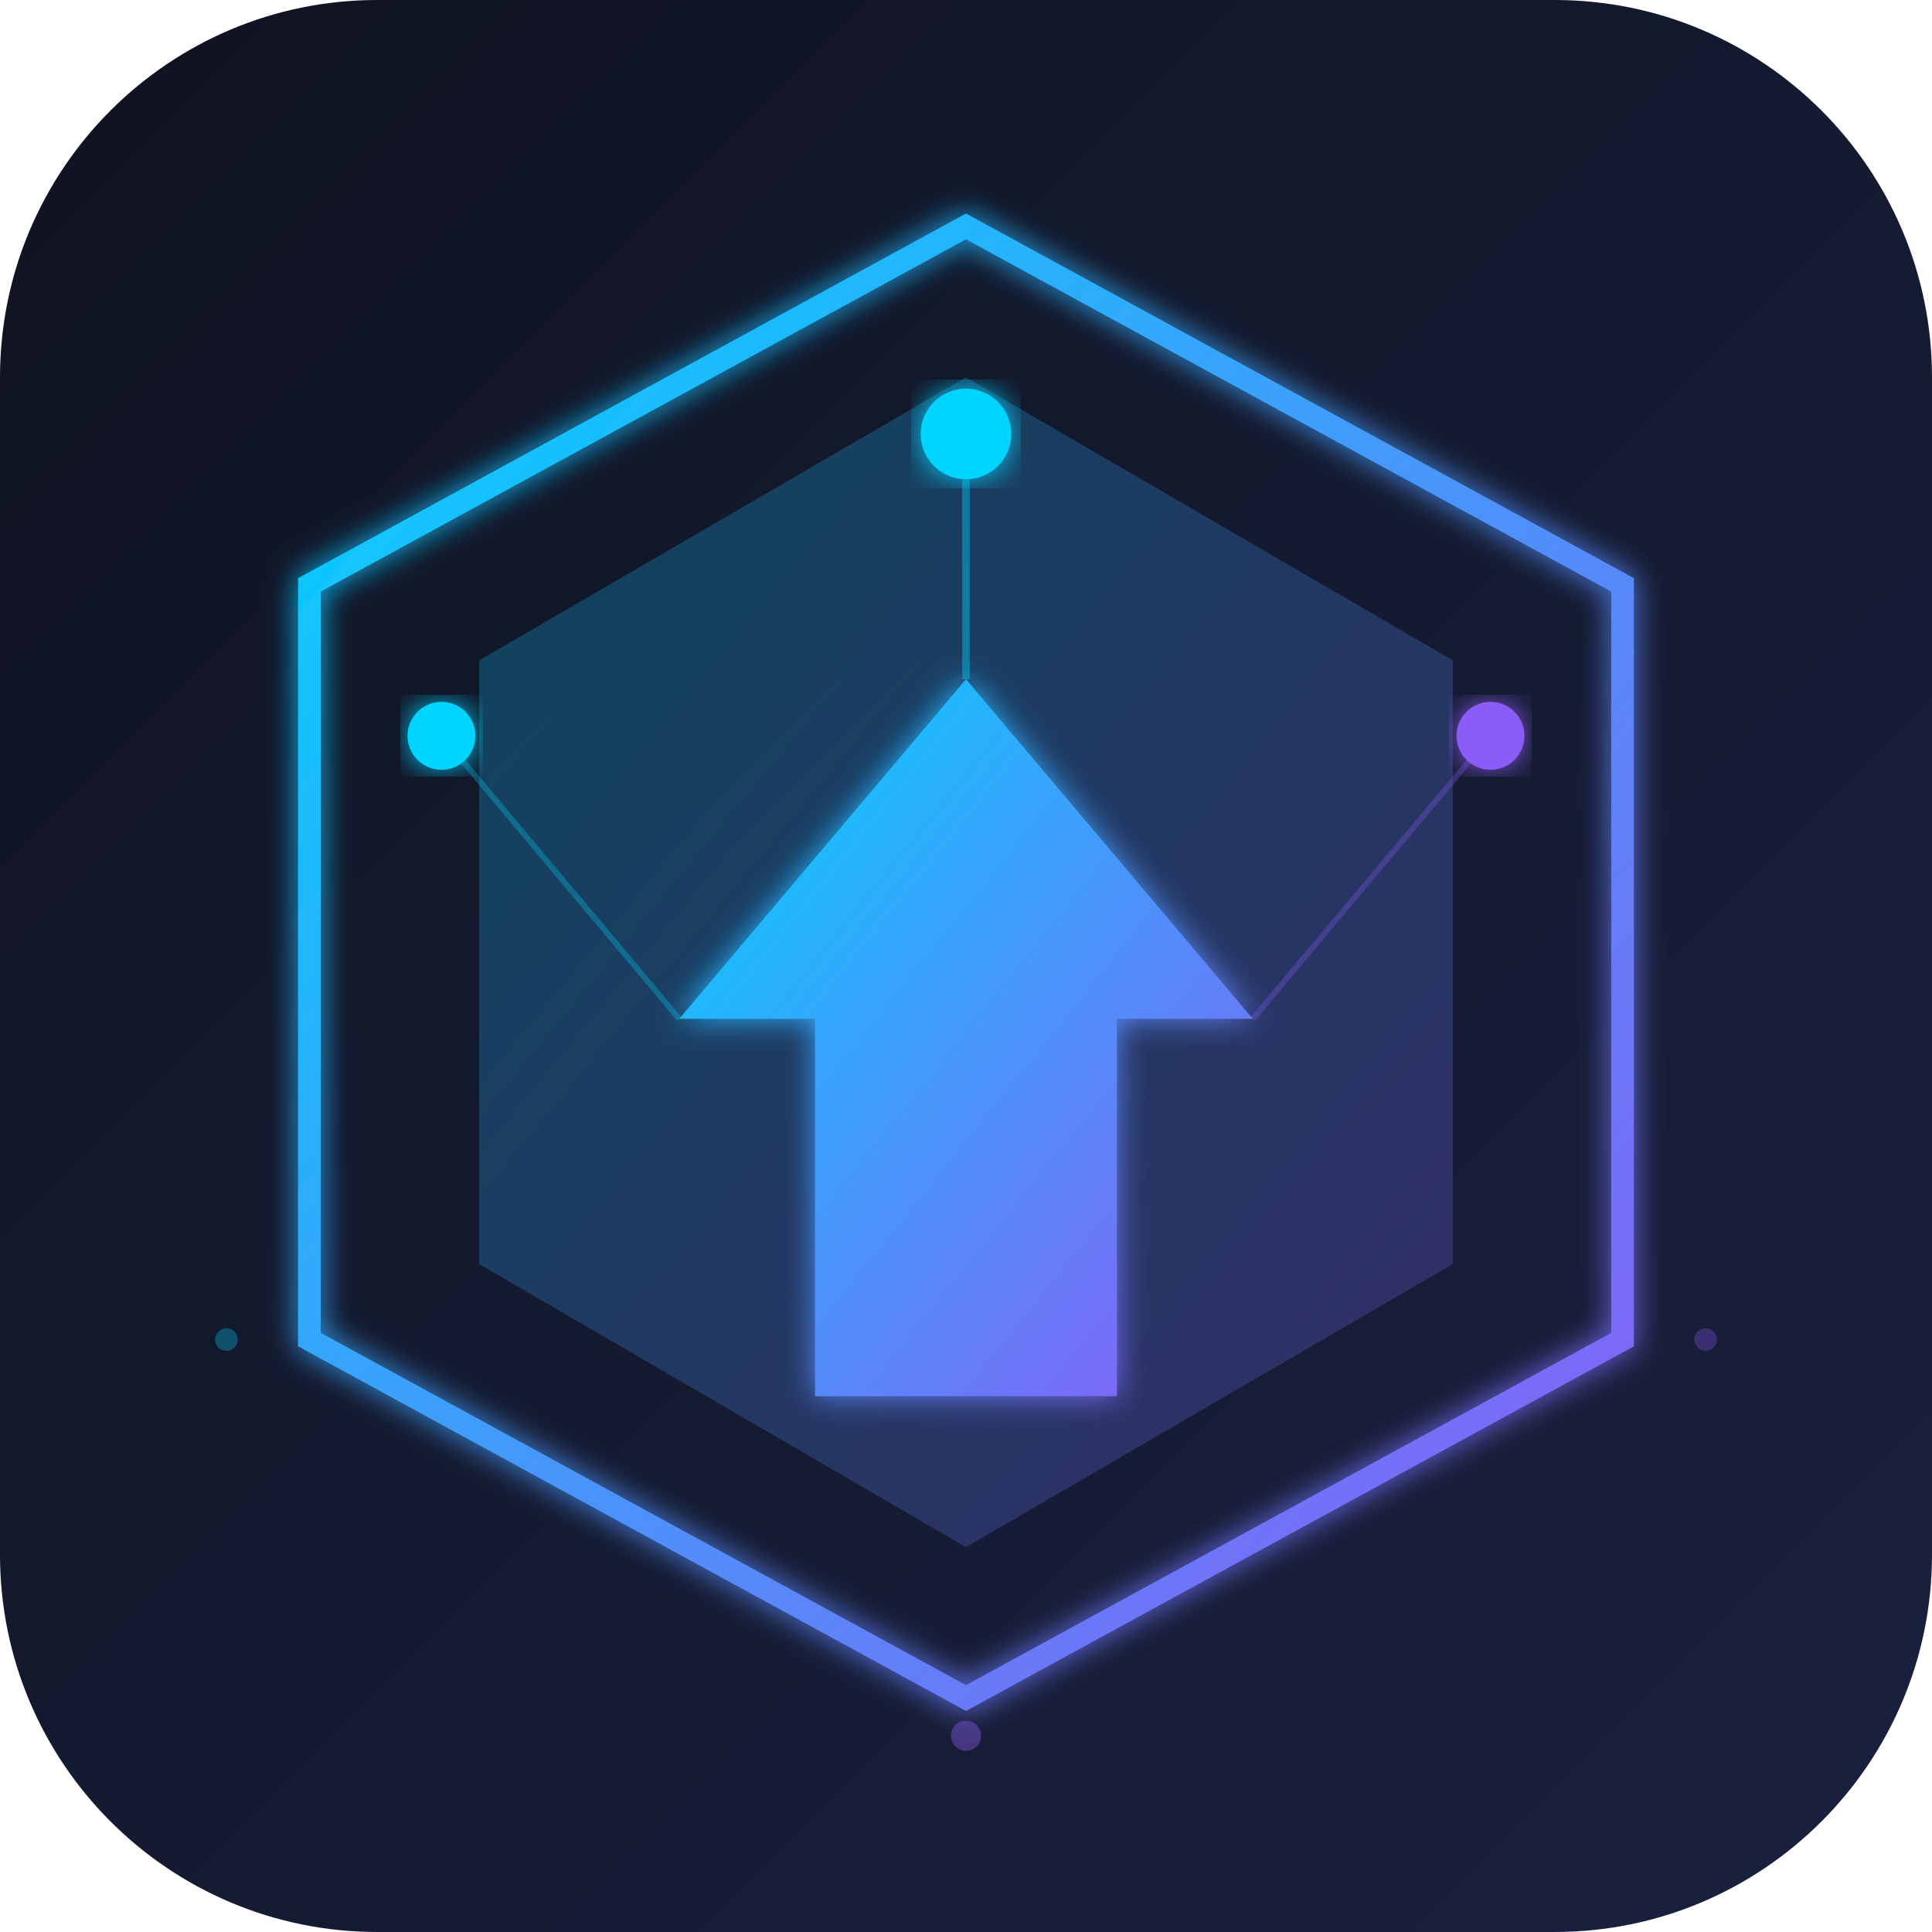
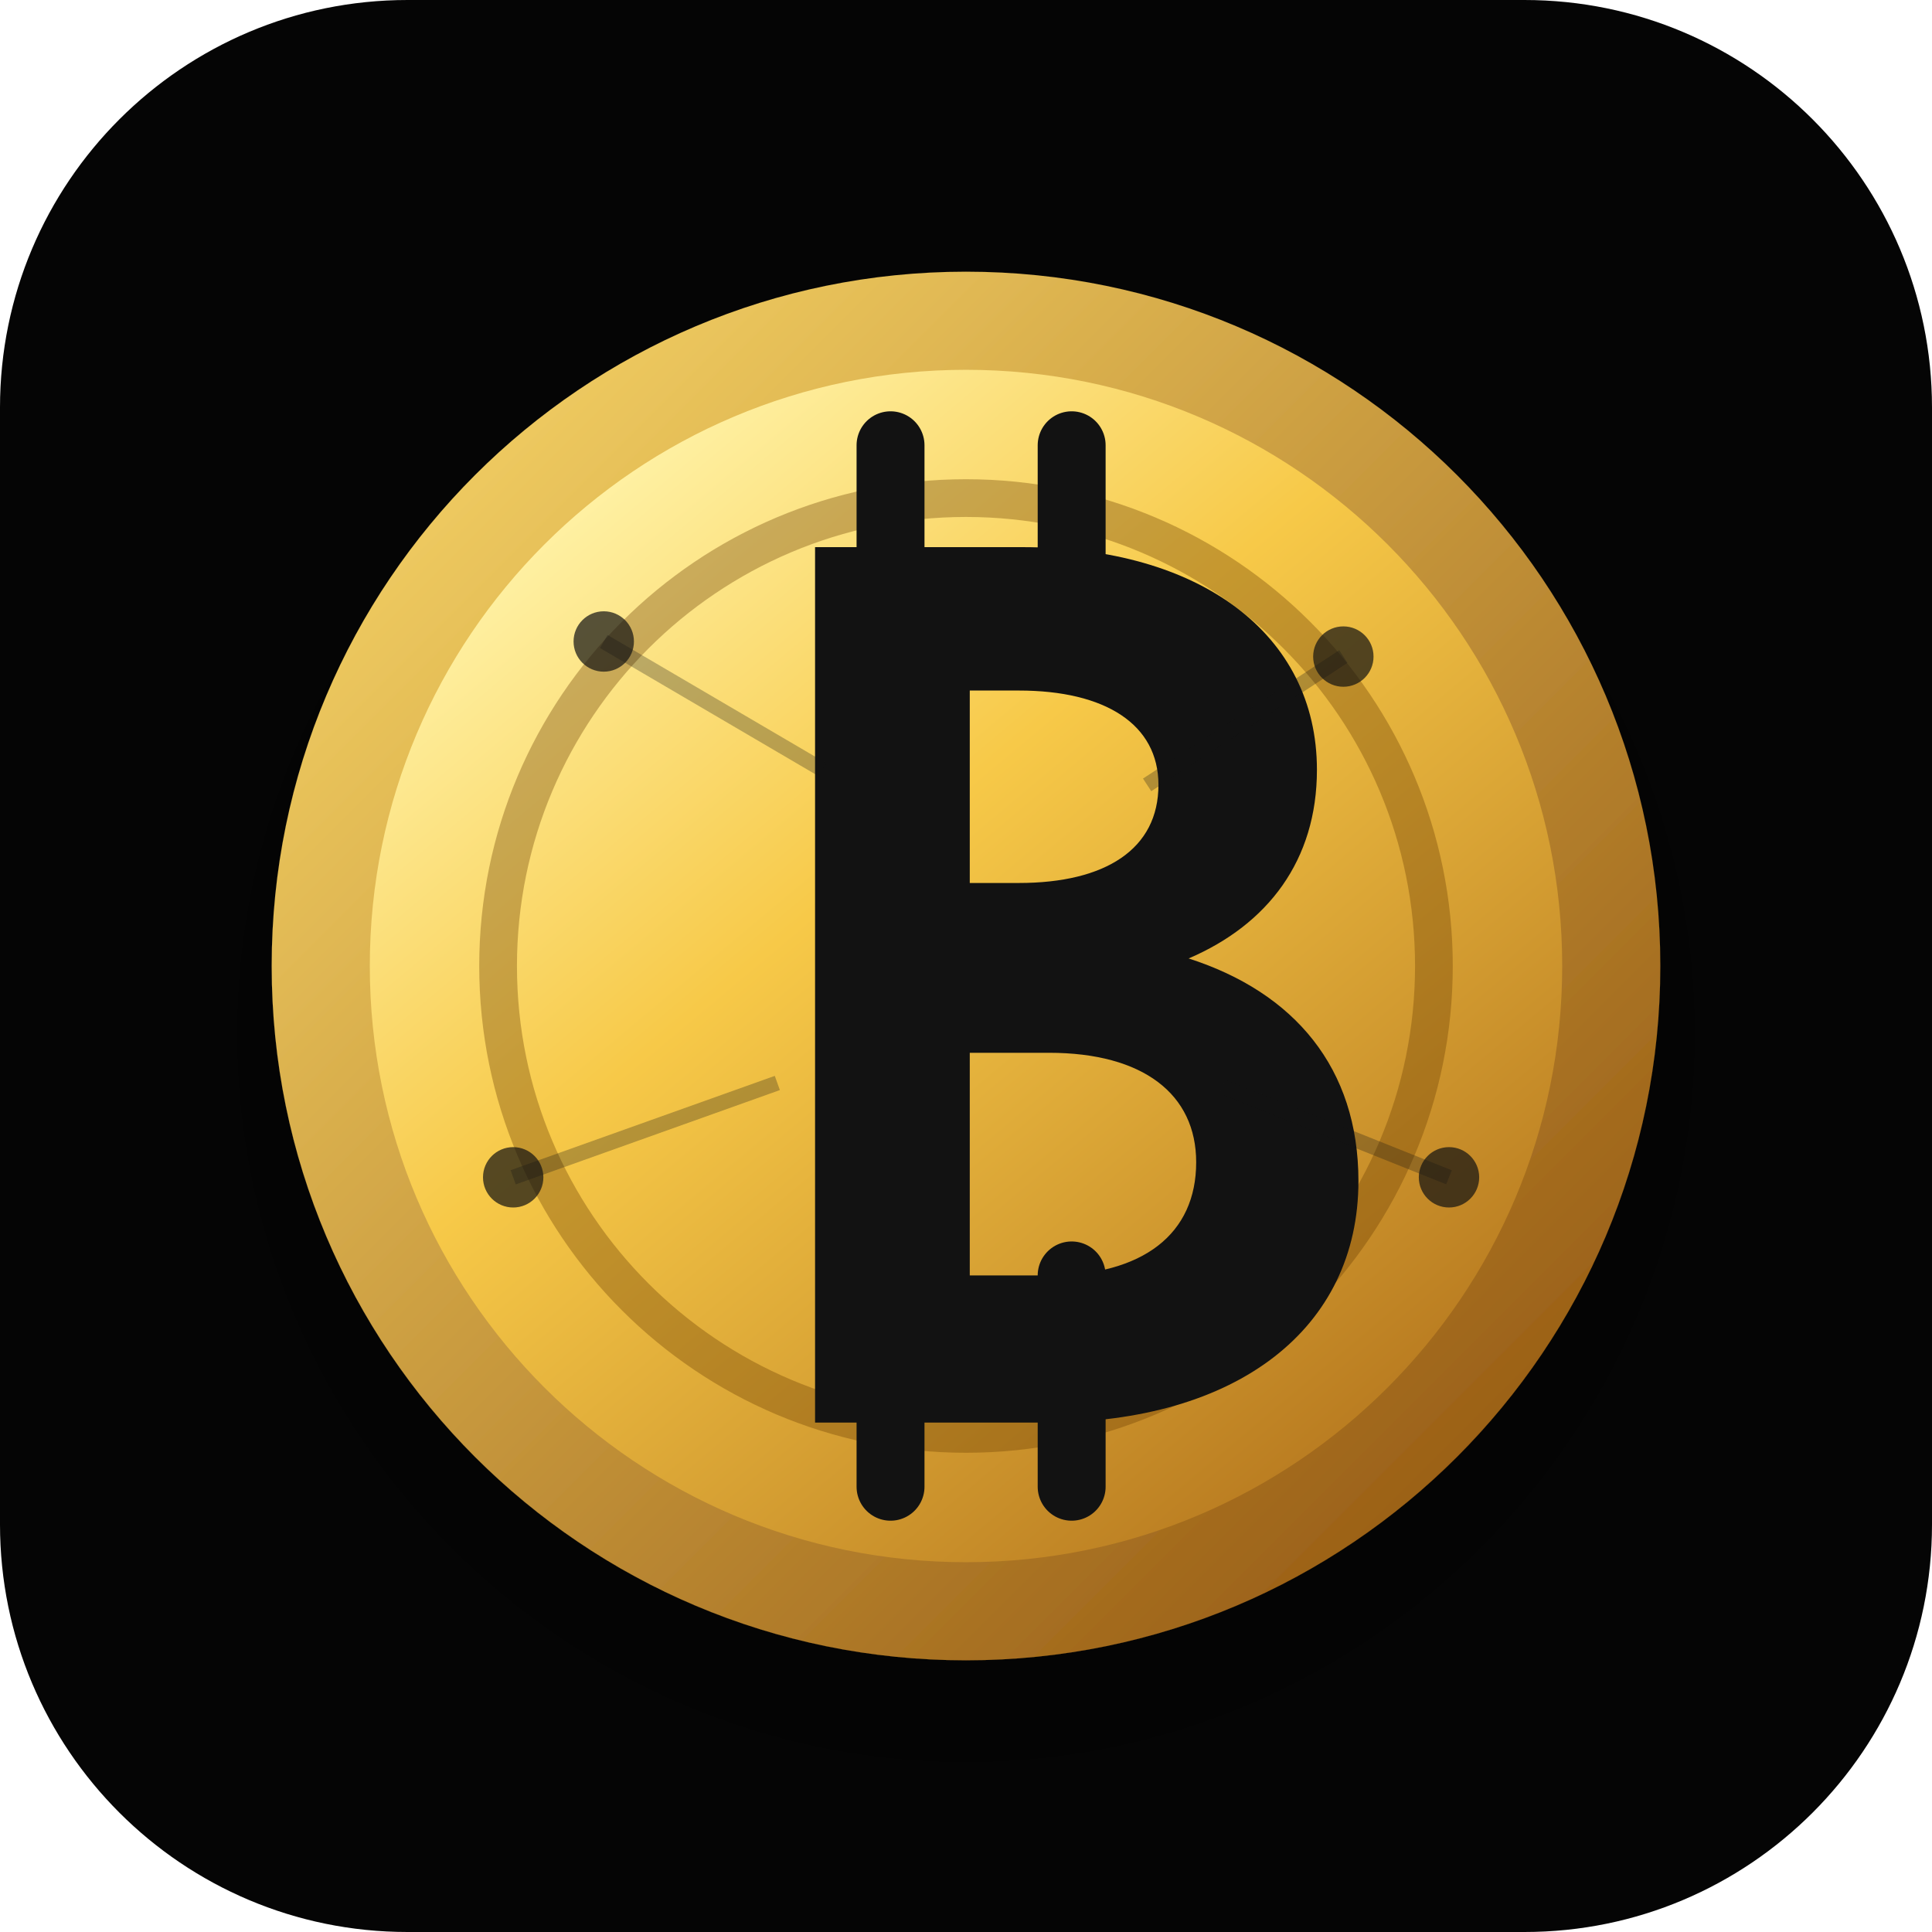
- <svg xmlns="http://www.w3.org/2000/svg" viewBox="0 0 512 512" width="512" height="512">
+ <svg xmlns="http://www.w3.org/2000/svg" viewBox="0 0 512 512">
  <defs>
-     <linearGradient id="bgGrad" x1="0%" y1="0%" x2="100%" y2="100%">
-       <stop offset="0%" style="stop-color:#0f1320" />
-       <stop offset="100%" style="stop-color:#1a2140" />
+     <linearGradient id="coin" x1="18%" y1="10%" x2="85%" y2="90%">
+       <stop offset="0" stop-color="#fff2a6" />
+       <stop offset="0.38" stop-color="#f7c948" />
+       <stop offset="1" stop-color="#b7791f" />
    </linearGradient>
-     <linearGradient id="hexGrad" x1="0%" y1="0%" x2="100%" y2="100%">
-       <stop offset="0%" style="stop-color:#00d4ff" />
-       <stop offset="100%" style="stop-color:#8b5cf6" />
+     <linearGradient id="edge" x1="0" y1="0" x2="1" y2="1">
+       <stop offset="0" stop-color="#ffdf6e" />
+       <stop offset="1" stop-color="#8a4b08" />
    </linearGradient>
-     <linearGradient id="innerGrad" x1="0%" y1="0%" x2="100%" y2="100%">
-       <stop offset="0%" style="stop-color:#00d4ff;stop-opacity:0.25" />
-       <stop offset="100%" style="stop-color:#8b5cf6;stop-opacity:0.25" />
-     </linearGradient>
-     <filter id="glow">
-       <feGaussianBlur stdDeviation="4" result="coloredBlur" />
-       <feMerge>
-         <feMergeNode in="coloredBlur" />
-         <feMergeNode in="SourceGraphic" />
-       </feMerge>
+     <filter id="shadow" x="-20%" y="-20%" width="140%" height="140%">
+       <feDropShadow dx="0" dy="18" stdDeviation="18" flood-color="#000" flood-opacity=".35" />
    </filter>
  </defs>
-   <rect width="512" height="512" rx="100" fill="url(#bgGrad)" />
-   <polygon points="256,60 430,155 430,355 256,450 82,355 82,155" fill="none" stroke="url(#hexGrad)" stroke-width="6" filter="url(#glow)" />
-   <polygon points="256,100 385,175 385,335 256,410 127,335 127,175" fill="url(#innerGrad)" />
-   <path d="M180,270 L256,180 L332,270 L296,270 L296,370 L216,370 L216,270 Z" fill="url(#hexGrad)" filter="url(#glow)" />
-   <circle cx="256" cy="115" r="12" fill="#00d4ff" filter="url(#glow)" />
-   <circle cx="395" cy="195" r="9" fill="#8b5cf6" filter="url(#glow)" />
-   <circle cx="117" cy="195" r="9" fill="#00d4ff" filter="url(#glow)" />
-   <line x1="256" y1="115" x2="256" y2="180" stroke="#00d4ff" stroke-width="2" opacity="0.4" />
-   <line x1="395" y1="195" x2="332" y2="270" stroke="#8b5cf6" stroke-width="1.5" opacity="0.3" />
-   <line x1="117" y1="195" x2="180" y2="270" stroke="#00d4ff" stroke-width="1.5" opacity="0.3" />
-   <circle cx="256" cy="460" r="4" fill="#8b5cf6" opacity="0.4" />
-   <circle cx="60" cy="355" r="3" fill="#00d4ff" opacity="0.3" />
-   <circle cx="452" cy="355" r="3" fill="#8b5cf6" opacity="0.3" />
+   <rect width="512" height="512" rx="108" fill="#050505" />
+   <circle cx="256" cy="256" r="184" fill="url(#edge)" filter="url(#shadow)" />
+   <circle cx="256" cy="256" r="158" fill="url(#coin)" />
+   <circle cx="256" cy="256" r="124" fill="none" stroke="#6b3d00" stroke-width="10" opacity=".35" />
+   <path d="M216 145h55c47 0 78 23 78 59 0 24-13 41-34 50 28 9 45 29 45 59 0 39-32 64-83 64h-61V145zm54 89c23 0 37-9 37-26 0-16-14-25-37-25h-13v51h13zm8 104c25 0 39-11 39-30 0-18-14-29-39-29h-21v59h21z" fill="#121212" />
+   <path d="M236 118v56M284 118v56M236 338v56M284 338v56" stroke="#121212" stroke-width="18" stroke-linecap="round" />
+   <circle cx="160" cy="170" r="8" fill="#111" opacity=".7" />
+   <circle cx="356" cy="174" r="8" fill="#111" opacity=".7" />
+   <circle cx="384" cy="312" r="8" fill="#111" opacity=".7" />
+   <circle cx="136" cy="312" r="8" fill="#111" opacity=".7" />
+   <path d="M160 170l58 34M356 174l-52 34M384 312l-60-24M136 312l70-25" stroke="#111" stroke-width="4" opacity=".28" />
</svg>
